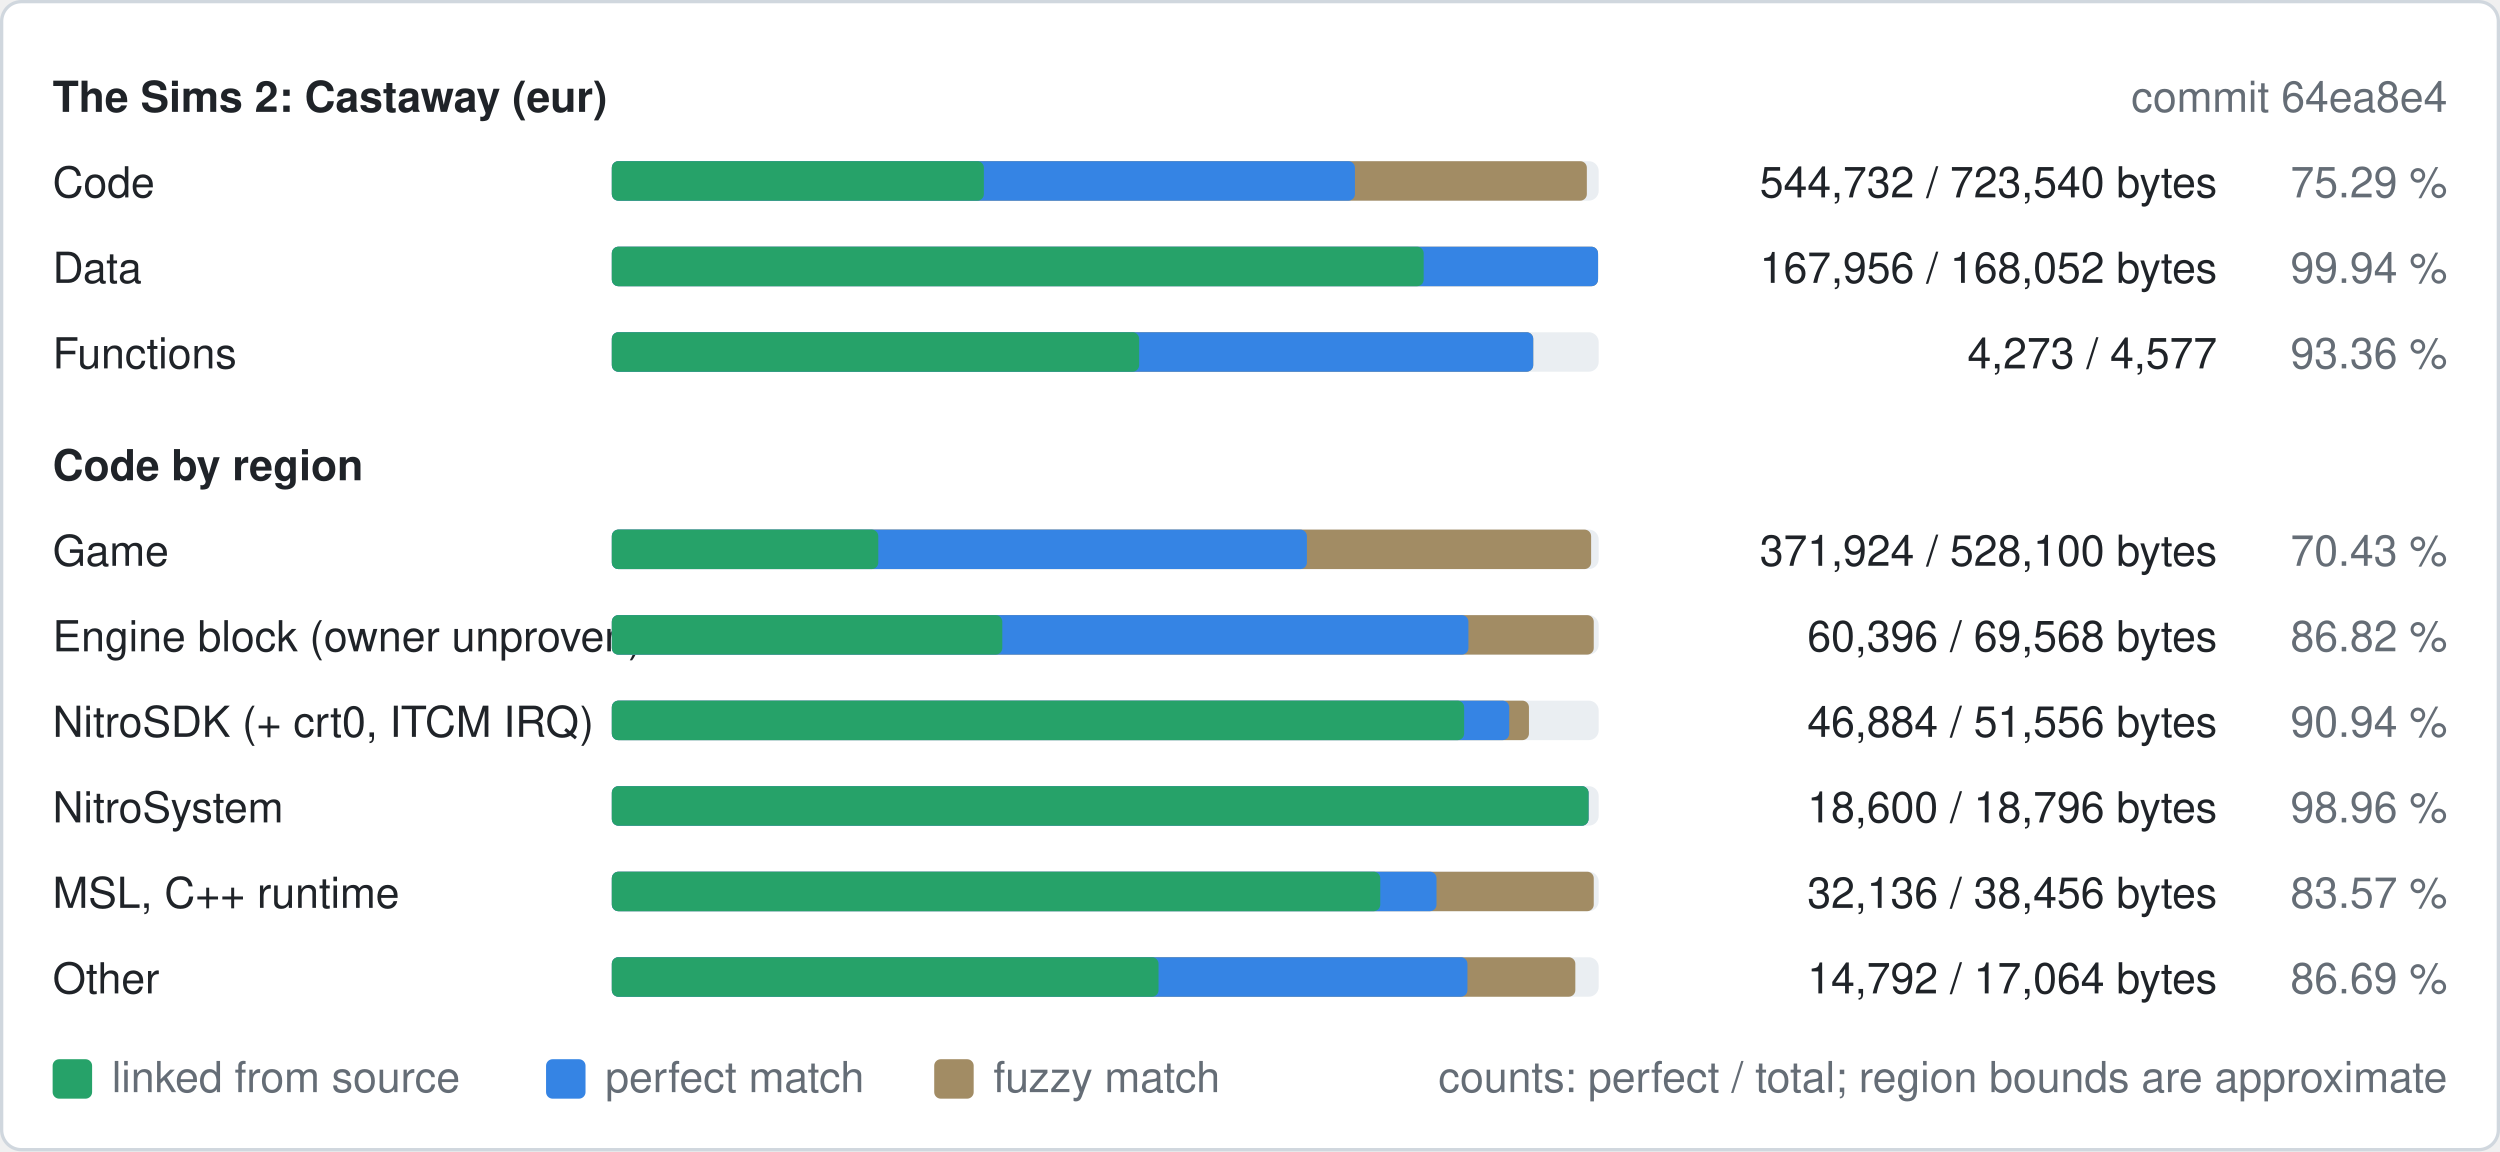
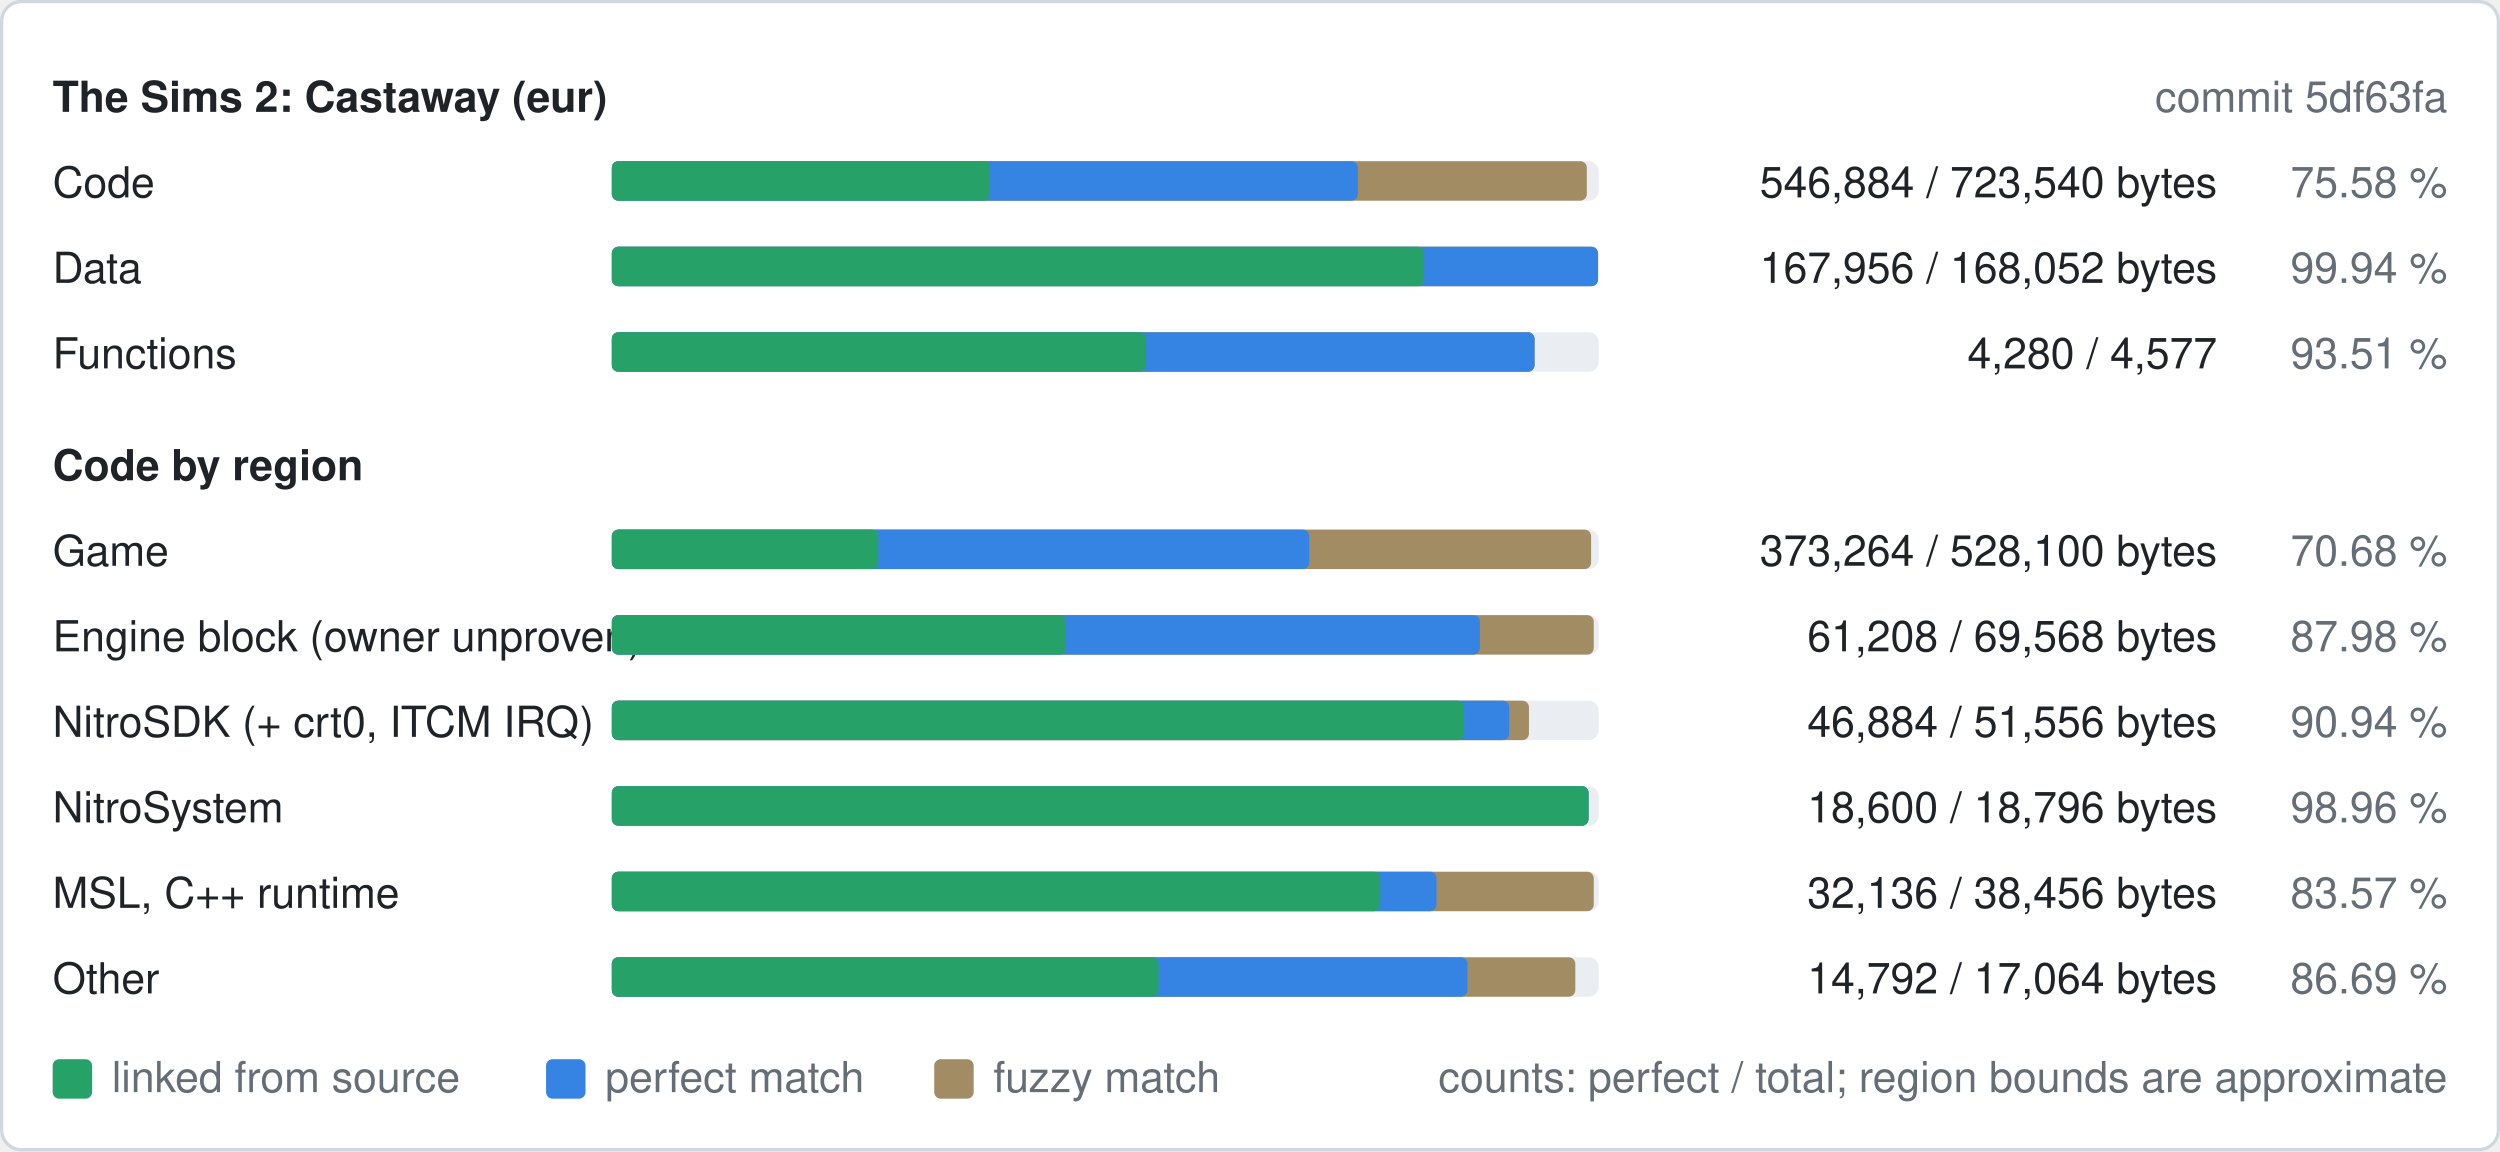
<svg xmlns="http://www.w3.org/2000/svg" width="760" height="350" viewBox="0 0 760 350" role="img" aria-label="Decompilation progress of eur">
  <style>
text{font-family:-apple-system,BlinkMacSystemFont,"Segoe UI",Helvetica,Arial,sans-serif;font-size:13px}
.b{font-weight:600}
.bg{fill:#ffffff;stroke:#d0d7de}.t{fill:#1f2328}.m{fill:#656d76}.track{fill:#eaeef2}.fuzzy{fill:#a28c64}.perfect{fill:#3584e4}.linked{fill:#26a269}
@media (prefers-color-scheme: dark){.bg{fill:#0d1117;stroke:#30363d}.t{fill:#e6edf3}.m{fill:#8d96a0}.track{fill:#21262d}.fuzzy{fill:#a28c64}.perfect{fill:#3584e4}.linked{fill:#2ec27e}}
</style>
  <rect class="bg" x="0.5" y="0.5" width="759" height="349" rx="6" />
  <text class="t b" x="16" y="34">The Sims 2: Castaway (eur)</text>
-   <text class="m" x="744" y="34" text-anchor="end">commit 64ea8e4</text>
+   <text class="m" x="744" y="34" text-anchor="end">commit 5df63fa</text>
  <text class="t" x="16" y="60">Code</text>
  <rect class="track" x="186" y="49" width="300" height="12" rx="3" />
  <rect class="fuzzy" x="186" y="49" width="296.4" height="12" rx="2" />
-   <rect class="perfect" x="186" y="49" width="225.9" height="12" rx="2" />
-   <rect class="linked" x="186" y="49" width="113.1" height="12" rx="2" />
-   <text class="t" x="674" y="60" text-anchor="end">544,732 / 723,540 bytes</text>
-   <text class="m" x="744" y="60" text-anchor="end">75.29 %</text>
+   <rect class="perfect" x="186" y="49" width="226.8" height="12" rx="2" />
+   <rect class="linked" x="186" y="49" width="114.9" height="12" rx="2" />
+   <text class="t" x="674" y="60" text-anchor="end">546,884 / 723,540 bytes</text>
+   <text class="m" x="744" y="60" text-anchor="end">75.58 %</text>
  <text class="t" x="16" y="86">Data</text>
  <rect class="track" x="186" y="75" width="300" height="12" rx="3" />
  <rect class="fuzzy" x="186" y="75" width="299.8" height="12" rx="2" />
  <rect class="perfect" x="186" y="75" width="299.8" height="12" rx="2" />
-   <rect class="linked" x="186" y="75" width="246.8" height="12" rx="2" />
+   <rect class="linked" x="186" y="75" width="246.9" height="12" rx="2" />
  <text class="t" x="674" y="86" text-anchor="end">167,956 / 168,052 bytes</text>
  <text class="m" x="744" y="86" text-anchor="end">99.94 %</text>
  <text class="t" x="16" y="112">Functions</text>
  <rect class="track" x="186" y="101" width="300" height="12" rx="3" />
-   <rect class="fuzzy" x="186" y="101" width="280.1" height="12" rx="2" />
-   <rect class="perfect" x="186" y="101" width="280.1" height="12" rx="2" />
-   <rect class="linked" x="186" y="101" width="160.3" height="12" rx="2" />
-   <text class="t" x="674" y="112" text-anchor="end">4,273 / 4,577</text>
-   <text class="m" x="744" y="112" text-anchor="end">93.36 %</text>
+   <rect class="fuzzy" x="186" y="101" width="280.5" height="12" rx="2" />
+   <rect class="perfect" x="186" y="101" width="280.5" height="12" rx="2" />
+   <rect class="linked" x="186" y="101" width="162.4" height="12" rx="2" />
+   <text class="t" x="674" y="112" text-anchor="end">4,280 / 4,577</text>
+   <text class="m" x="744" y="112" text-anchor="end">93.51 %</text>
  <text class="t b" x="16" y="146">Code by region</text>
  <text class="t" x="16" y="172">Game</text>
  <rect class="track" x="186" y="161" width="300" height="12" rx="3" />
  <rect class="fuzzy" x="186" y="161" width="297.7" height="12" rx="2" />
-   <rect class="perfect" x="186" y="161" width="211.3" height="12" rx="2" />
+   <rect class="perfect" x="186" y="161" width="212.0" height="12" rx="2" />
  <rect class="linked" x="186" y="161" width="81.0" height="12" rx="2" />
-   <text class="t" x="674" y="172" text-anchor="end">371,924 / 528,100 bytes</text>
-   <text class="m" x="744" y="172" text-anchor="end">70.43 %</text>
+   <text class="t" x="674" y="172" text-anchor="end">373,264 / 528,100 bytes</text>
+   <text class="m" x="744" y="172" text-anchor="end">70.68 %</text>
  <text class="t" x="16" y="198">Engine block (owner unproven)</text>
  <rect class="track" x="186" y="187" width="300" height="12" rx="3" />
  <rect class="fuzzy" x="186" y="187" width="298.5" height="12" rx="2" />
-   <rect class="perfect" x="186" y="187" width="260.4" height="12" rx="2" />
-   <rect class="linked" x="186" y="187" width="118.7" height="12" rx="2" />
-   <text class="t" x="674" y="198" text-anchor="end">60,396 / 69,568 bytes</text>
-   <text class="m" x="744" y="198" text-anchor="end">86.82 %</text>
+   <rect class="perfect" x="186" y="187" width="263.9" height="12" rx="2" />
+   <rect class="linked" x="186" y="187" width="138.0" height="12" rx="2" />
+   <text class="t" x="674" y="198" text-anchor="end">61,208 / 69,568 bytes</text>
+   <text class="m" x="744" y="198" text-anchor="end">87.98 %</text>
  <text class="t" x="16" y="224">NitroSDK (+ crt0, ITCM IRQ)</text>
  <rect class="track" x="186" y="213" width="300" height="12" rx="3" />
  <rect class="fuzzy" x="186" y="213" width="278.8" height="12" rx="2" />
  <rect class="perfect" x="186" y="213" width="272.8" height="12" rx="2" />
  <rect class="linked" x="186" y="213" width="259.1" height="12" rx="2" />
  <text class="t" x="674" y="224" text-anchor="end">46,884 / 51,556 bytes</text>
  <text class="m" x="744" y="224" text-anchor="end">90.94 %</text>
  <text class="t" x="16" y="250">NitroSystem</text>
  <rect class="track" x="186" y="239" width="300" height="12" rx="3" />
  <rect class="fuzzy" x="186" y="239" width="296.9" height="12" rx="2" />
  <rect class="perfect" x="186" y="239" width="296.9" height="12" rx="2" />
  <rect class="linked" x="186" y="239" width="296.9" height="12" rx="2" />
  <text class="t" x="674" y="250" text-anchor="end">18,600 / 18,796 bytes</text>
  <text class="m" x="744" y="250" text-anchor="end">98.96 %</text>
  <text class="t" x="16" y="276">MSL, C++ runtime</text>
  <rect class="track" x="186" y="265" width="300" height="12" rx="3" />
  <rect class="fuzzy" x="186" y="265" width="298.5" height="12" rx="2" />
  <rect class="perfect" x="186" y="265" width="250.7" height="12" rx="2" />
  <rect class="linked" x="186" y="265" width="233.6" height="12" rx="2" />
  <text class="t" x="674" y="276" text-anchor="end">32,136 / 38,456 bytes</text>
  <text class="m" x="744" y="276" text-anchor="end">83.57 %</text>
  <text class="t" x="16" y="302">Other</text>
  <rect class="track" x="186" y="291" width="300" height="12" rx="3" />
  <rect class="fuzzy" x="186" y="291" width="292.9" height="12" rx="2" />
  <rect class="perfect" x="186" y="291" width="260.1" height="12" rx="2" />
  <rect class="linked" x="186" y="291" width="166.2" height="12" rx="2" />
  <text class="t" x="674" y="302" text-anchor="end">14,792 / 17,064 bytes</text>
  <text class="m" x="744" y="302" text-anchor="end">86.69 %</text>
  <rect class="linked" x="16" y="322" width="12" height="12" rx="2" />
  <text class="m" x="34" y="332">linked from source</text>
  <rect class="perfect" x="166" y="322" width="12" height="12" rx="2" />
  <text class="m" x="184" y="332">perfect match</text>
  <rect class="fuzzy" x="284" y="322" width="12" height="12" rx="2" />
  <text class="m" x="302" y="332">fuzzy match</text>
  <text class="m" x="744" y="332" text-anchor="end">counts: perfect / total; region bounds are approximate</text>
</svg>
